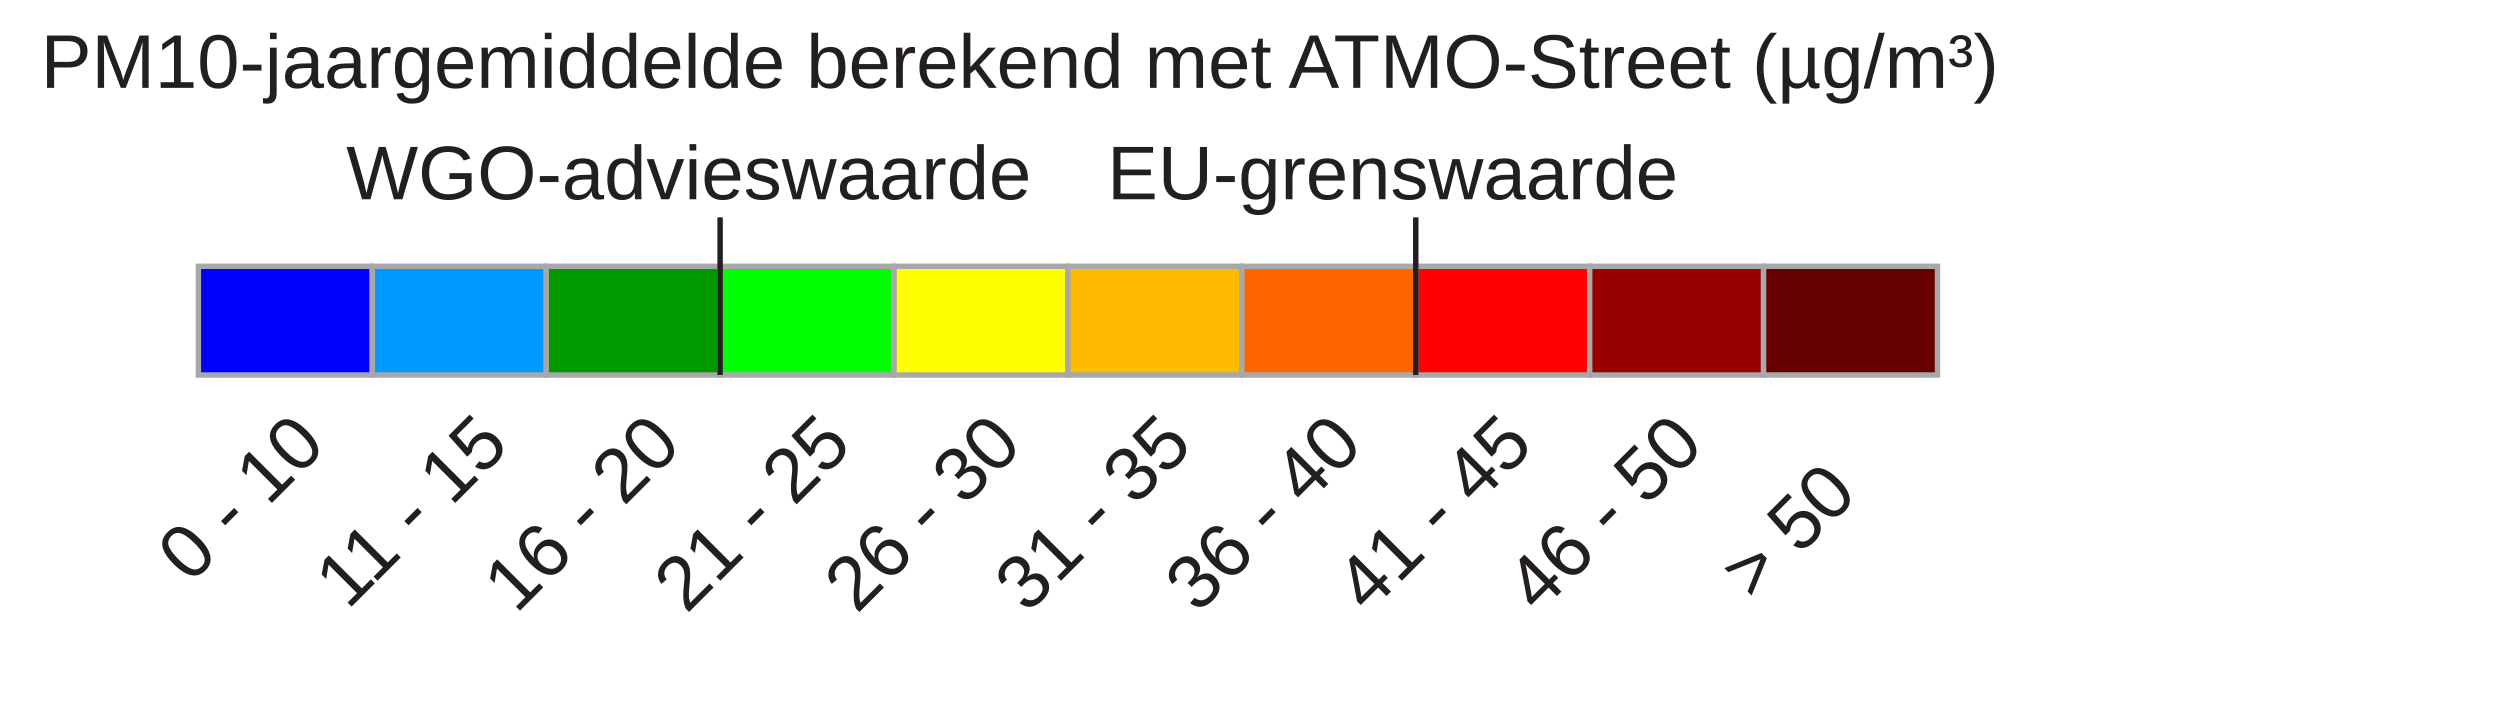
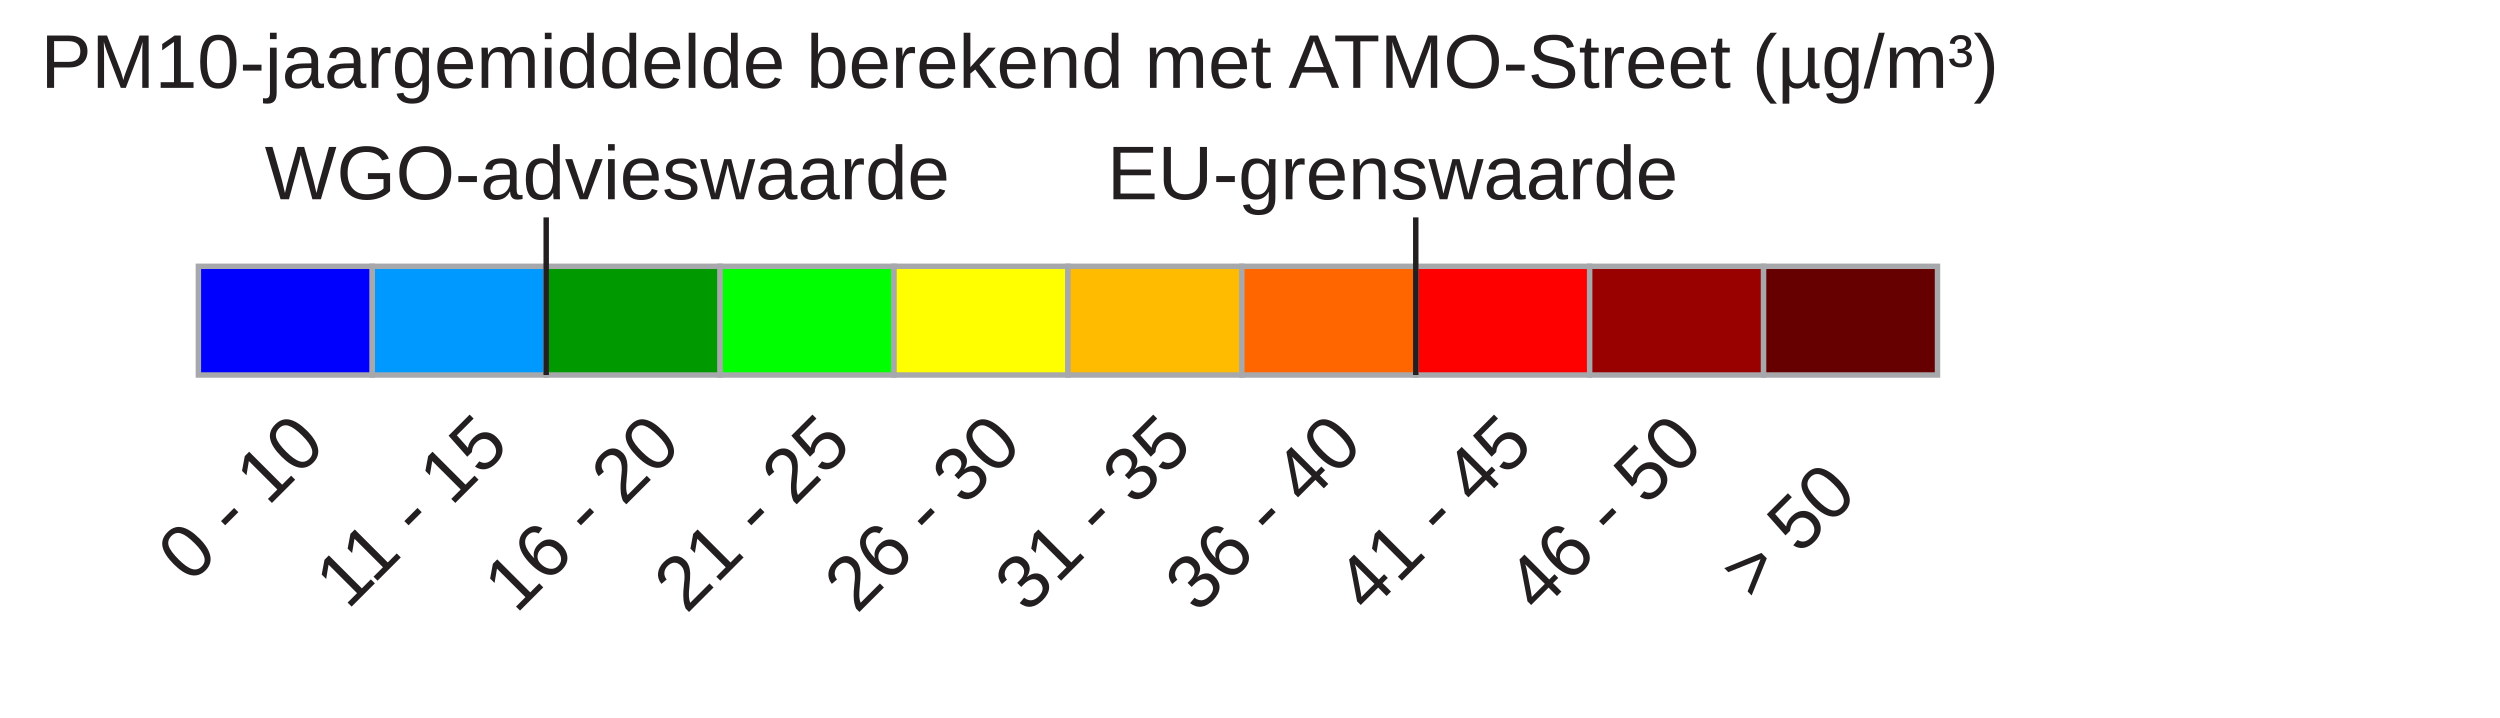
<svg xmlns="http://www.w3.org/2000/svg" version="1.1" id="Layer_1" x="0px" y="0px" width="460px" height="132px" viewBox="0 0 460 132" enable-background="new 0 0 460 132" xml:space="preserve">
  <rect x="36.5" y="49" fill="#0000FF" stroke="#A6A8AB" stroke-miterlimit="10" width="32" height="20" />
  <rect x="68.5" y="49" fill="#0099FF" stroke="#A6A8AB" stroke-miterlimit="10" width="32" height="20" />
  <rect x="100.5" y="49" fill="#009900" stroke="#A6A8AB" stroke-miterlimit="10" width="32" height="20" />
  <rect x="132.5" y="49" fill="#00FF00" stroke="#A6A8AB" stroke-miterlimit="10" width="32" height="20" />
  <rect x="164.5" y="49" fill="#FFFF00" stroke="#A6A8AB" stroke-miterlimit="10" width="32" height="20" />
  <rect x="196.5" y="49" fill="#FFBB00" stroke="#A6A8AB" stroke-miterlimit="10" width="32" height="20" />
  <rect x="228.5" y="49" fill="#FF6600" stroke="#A6A8AB" stroke-miterlimit="10" width="32" height="20" />
  <rect x="260.5" y="49" fill="#FF0000" stroke="#A6A8AB" stroke-miterlimit="10" width="32" height="20" />
  <rect x="292.5" y="49" fill="#990000" stroke="#A6A8AB" stroke-miterlimit="10" width="32" height="20" />
  <rect x="324.5" y="49" fill="#660000" stroke="#A6A8AB" stroke-miterlimit="10" width="32" height="20" />
  <text transform="matrix(1 0 0 1 7.5 16.1665)" fill="#231F20" font-family="Arial" font-size="14">PM10-jaargemiddelde berekend met ATMO-Street (µg/m³)</text>
-   <text transform="matrix(1 0 0 1 63.7148 36.6665)" fill="#231F20" font-family="Arial" font-size="14">WGO-advieswaarde</text>
+   <text transform="matrix(1 0 0 1 48.7148 36.6665)" fill="#231F20" font-family="Arial" font-size="14">WGO-advieswaarde</text>
  <text transform="matrix(1 0 0 1 203.7148 36.6665)" fill="#231F20" font-family="Arial" font-size="14">EU-grenswaarde</text>
-   <line fill="none" stroke="#231F20" stroke-miterlimit="10" x1="132.5" y1="40" x2="132.5" y2="69" />
+   <line fill="none" stroke="#231F20" stroke-miterlimit="10" x1="100.5" y1="40" x2="100.5" y2="69" />
  <line fill="none" stroke="#231F20" stroke-miterlimit="10" x1="260.5" y1="40" x2="260.5" y2="69" />
  <text transform="matrix(0.7071 -0.7071 0.7071 0.7071 34.9805 107.5957)" fill="#231F20" font-family="Arial" font-size="14">0 - 10</text>
  <text transform="matrix(0.7071 -0.7071 0.7071 0.7071 63.9473 112.3672)" fill="#231F20" font-family="Arial" font-size="14">11 - 15</text>
  <text transform="matrix(0.7071 -0.7071 0.7071 0.7071 94.9326 113.1016)" fill="#231F20" font-family="Arial" font-size="14">16 - 20</text>
  <text transform="matrix(0.7071 -0.7071 0.7071 0.7071 126.2852 113.1016)" fill="#231F20" font-family="Arial" font-size="14">21 - 25</text>
  <text transform="matrix(0.7071 -0.7071 0.7071 0.7071 157.6367 113.1016)" fill="#231F20" font-family="Arial" font-size="14">26 - 30</text>
  <text transform="matrix(0.7071 -0.7071 0.7071 0.7071 188.9893 113.1016)" fill="#231F20" font-family="Arial" font-size="14">31 - 35</text>
  <text transform="matrix(0.7071 -0.7071 0.7071 0.7071 220.3418 113.1016)" fill="#231F20" font-family="Arial" font-size="14">36 - 40</text>
  <text transform="matrix(0.7071 -0.7071 0.7071 0.7071 251.6934 113.1016)" fill="#231F20" font-family="Arial" font-size="14">41 - 45</text>
  <text transform="matrix(0.7071 -0.7071 0.7071 0.7071 283.0469 113.1016)" fill="#231F20" font-family="Arial" font-size="14">46 - 50</text>
  <text transform="matrix(0.7071 -0.7071 0.7071 0.7071 322.5527 110.793)" fill="#231F20" font-family="Arial" font-size="14">&gt; 50</text>
</svg>
